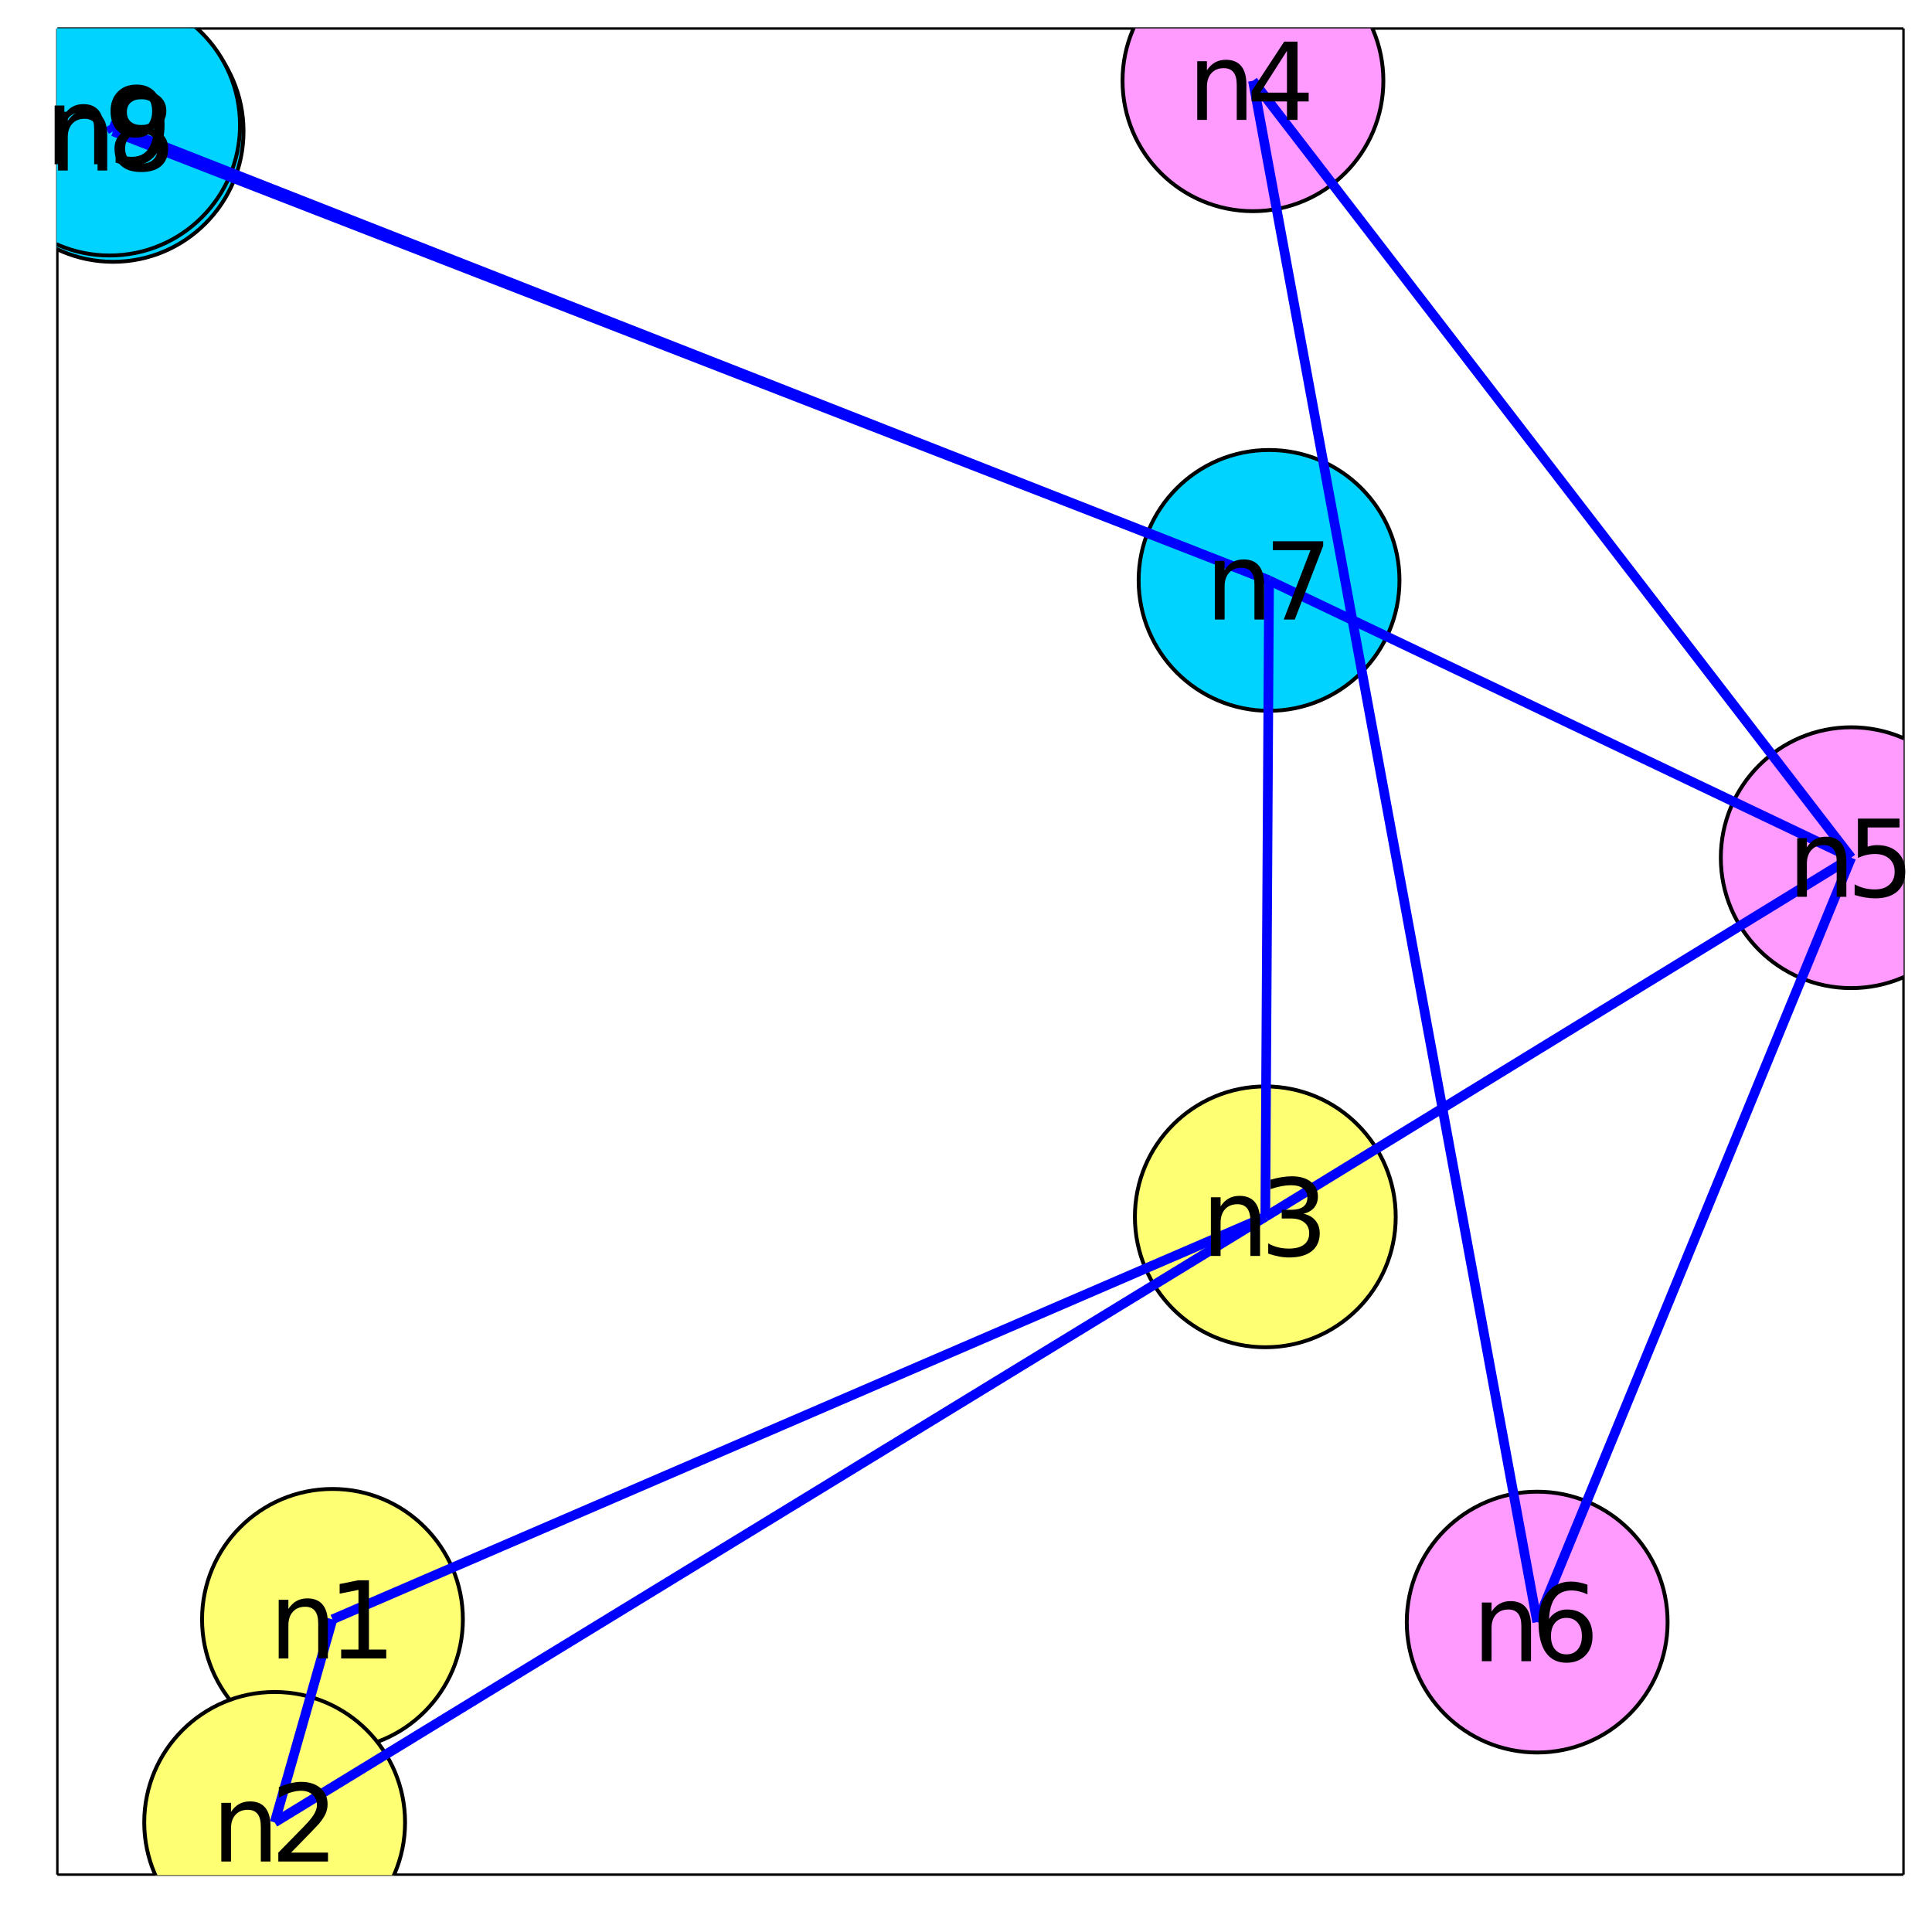
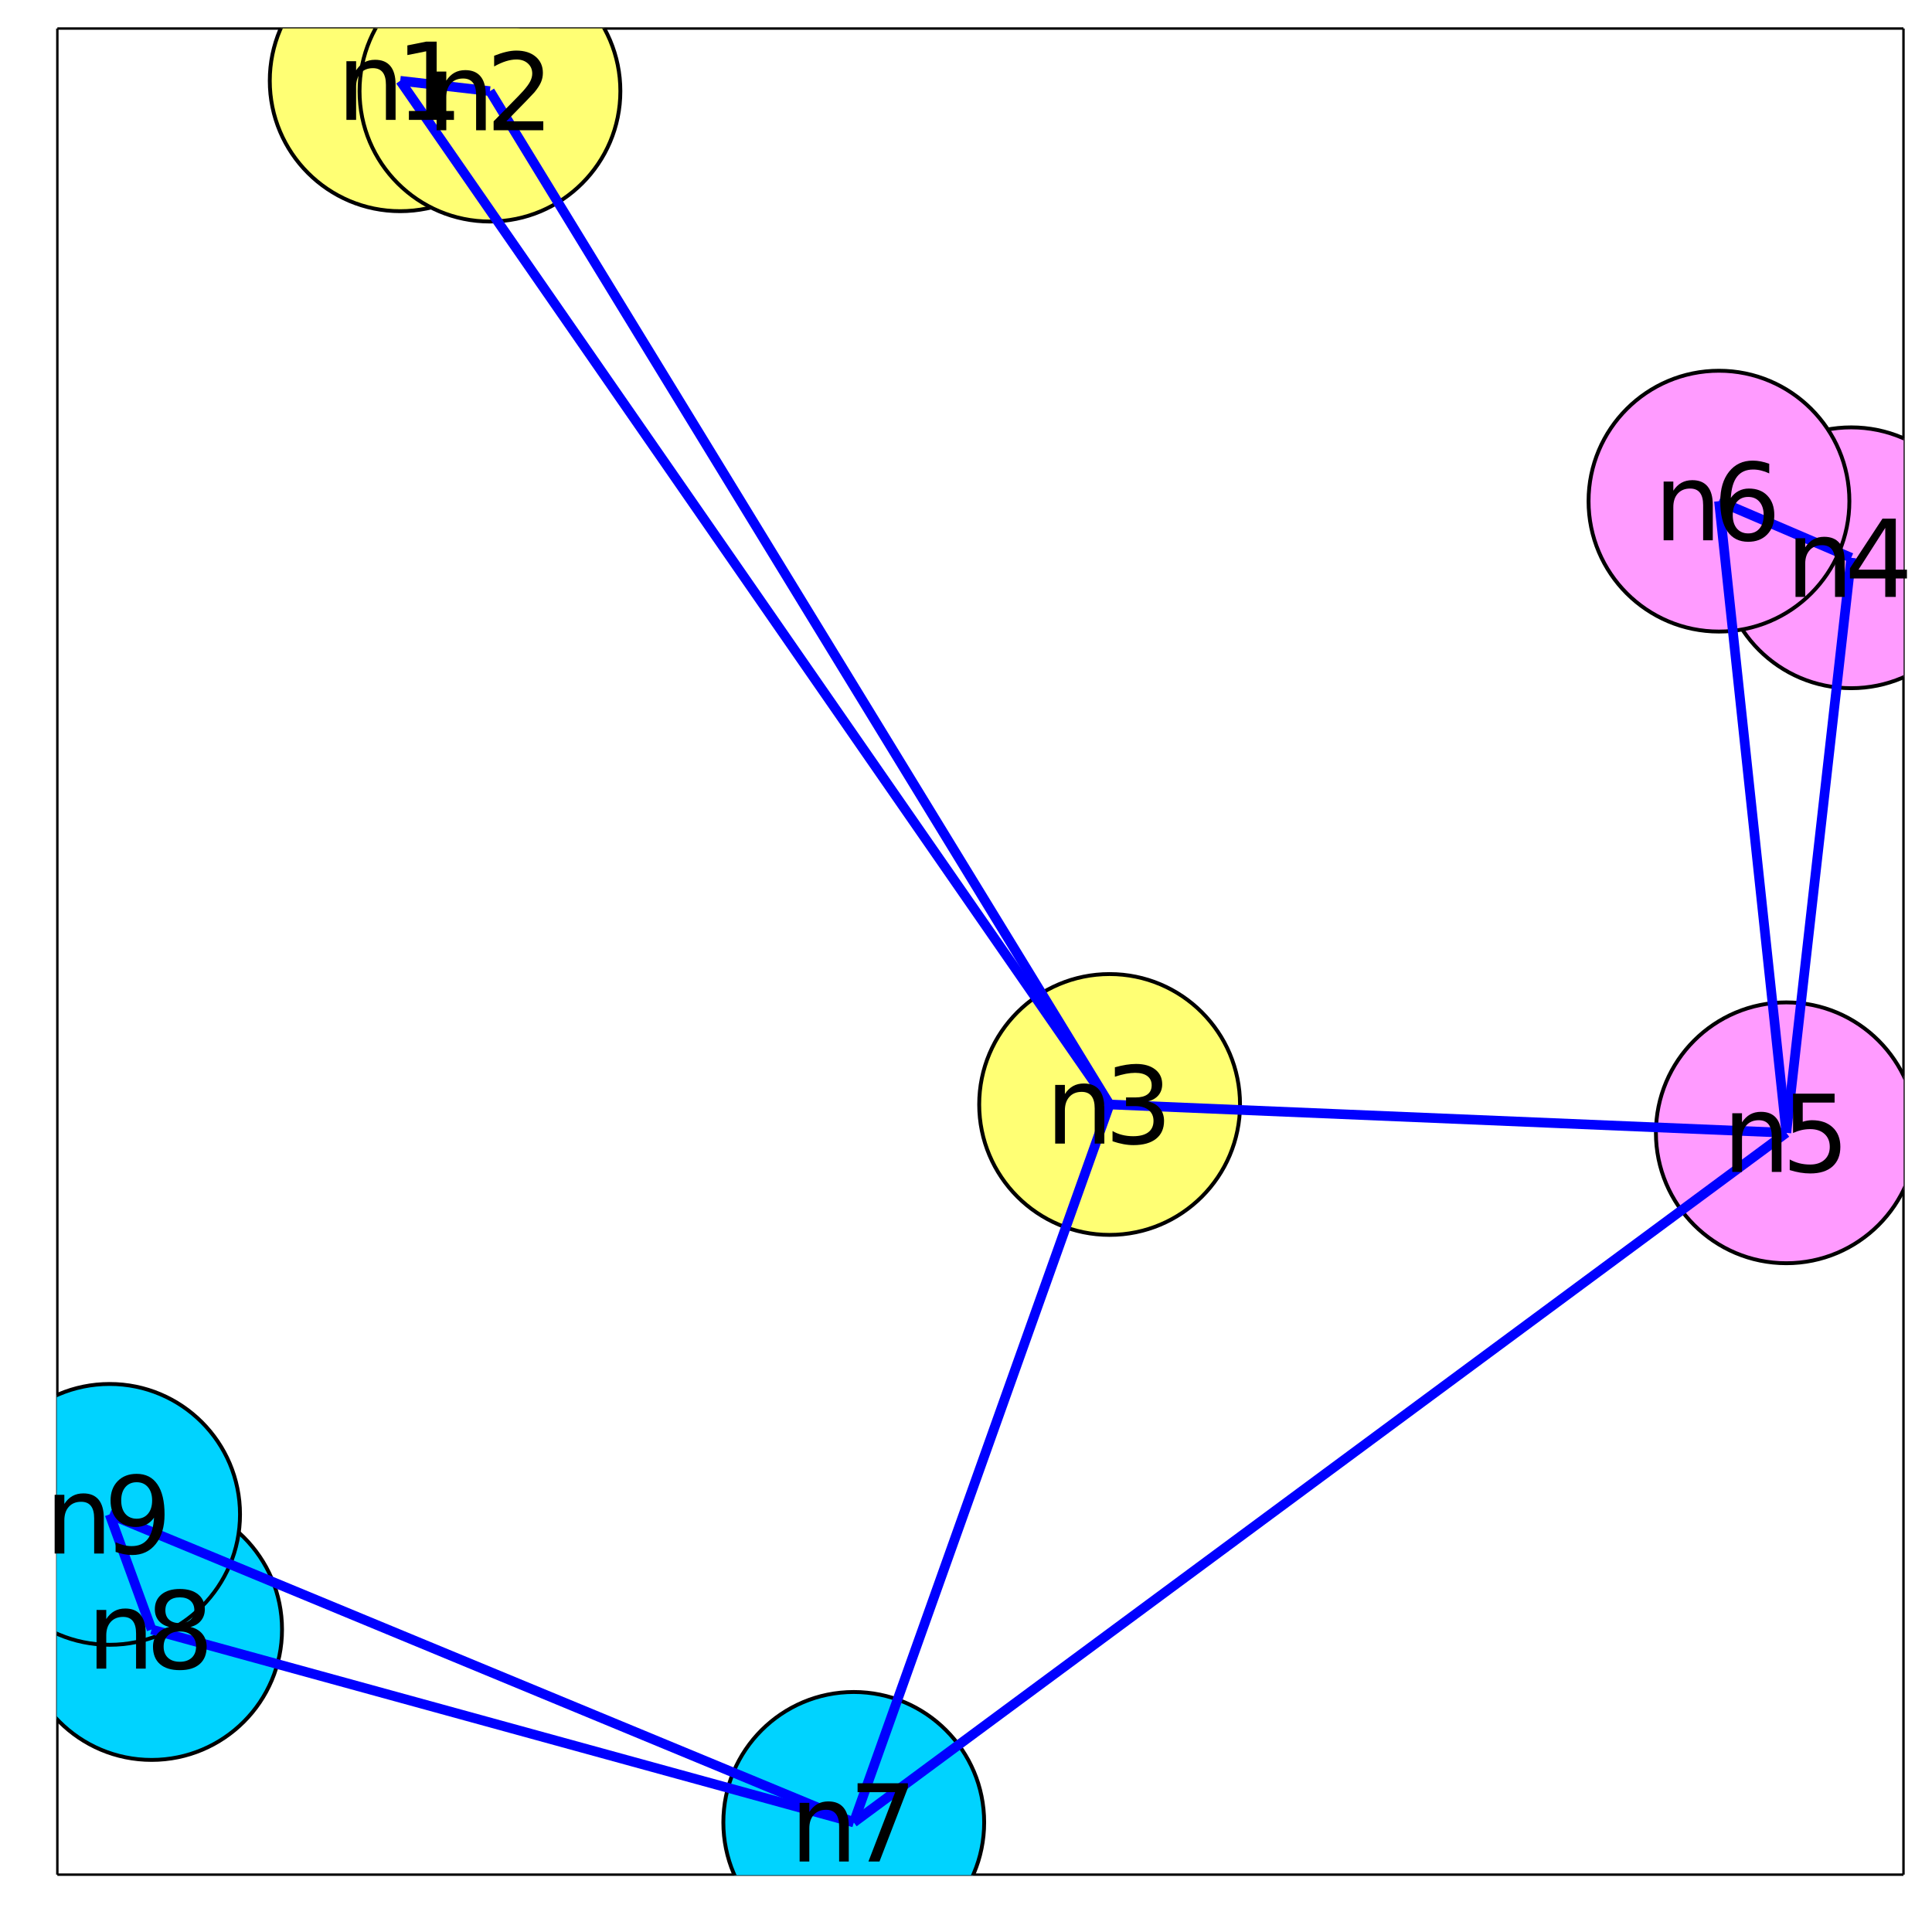
<svg xmlns="http://www.w3.org/2000/svg" width="800" height="800" viewBox="0 0 3200 3200">
  <defs>
-     <clipPath id="clip520">
+     <clipPath id="clip850">
      <rect x="0" y="0" width="3200" height="3200" />
    </clipPath>
  </defs>
-   <path clip-path="url(#clip520)" d=" M0 3200 L3200 3200 L3200 0 L0 0  Z   " fill="#ffffff" fill-rule="evenodd" fill-opacity="1" />
+   <path clip-path="url(#clip850)" d=" M0 3200 L3200 3200 L3200 0 L0 0  Z   " fill="#ffffff" fill-rule="evenodd" fill-opacity="1" />
  <defs>
-     <clipPath id="clip521">
+     <clipPath id="clip851">
      <rect x="640" y="320" width="2241" height="2241" />
    </clipPath>
  </defs>
-   <path clip-path="url(#clip520)" d=" M94.992 3105.01 L3152.76 3105.01 L3152.76 47.244 L94.992 47.244  Z   " fill="#ffffff" fill-rule="evenodd" fill-opacity="1" />
+   <path clip-path="url(#clip850)" d=" M94.992 3105.01 L3152.76 3105.01 L3152.76 47.244 L94.992 47.244  Z   " fill="#ffffff" fill-rule="evenodd" fill-opacity="1" />
  <defs>
-     <clipPath id="clip522">
+     <clipPath id="clip852">
      <rect x="94" y="47" width="3059" height="3059" />
    </clipPath>
  </defs>
-   <polyline clip-path="url(#clip520)" style="stroke:#000000; stroke-width:4; stroke-opacity:1; fill:none" points="   94.992,3105.01 3152.76,3105.01    " />
-   <polyline clip-path="url(#clip520)" style="stroke:#000000; stroke-width:4; stroke-opacity:1; fill:none" points="   94.992,3105.01 94.992,47.244    " />
-   <polyline clip-path="url(#clip520)" style="stroke:#000000; stroke-width:4; stroke-opacity:1; fill:none" points="   94.992,47.244 3152.76,47.244    " />
-   <polyline clip-path="url(#clip520)" style="stroke:#000000; stroke-width:4; stroke-opacity:1; fill:none" points="   3152.76,3105.01 3152.76,47.244    " />
-   <circle clip-path="url(#clip522)" cx="550.673" cy="2682.19" r="216" fill="#ffff74" fill-rule="evenodd" fill-opacity="1" stroke="#000000" stroke-opacity="1" stroke-width="6.4" />
-   <circle clip-path="url(#clip522)" cx="454.905" cy="3018.47" r="216" fill="#ffff74" fill-rule="evenodd" fill-opacity="1" stroke="#000000" stroke-opacity="1" stroke-width="6.4" />
-   <circle clip-path="url(#clip522)" cx="2095.75" cy="2015.47" r="216" fill="#ffff74" fill-rule="evenodd" fill-opacity="1" stroke="#000000" stroke-opacity="1" stroke-width="6.4" />
-   <circle clip-path="url(#clip522)" cx="2075.27" cy="133.785" r="216" fill="#ff9bff" fill-rule="evenodd" fill-opacity="1" stroke="#000000" stroke-opacity="1" stroke-width="6.4" />
-   <circle clip-path="url(#clip522)" cx="3066.22" cy="1420.62" r="216" fill="#ff9bff" fill-rule="evenodd" fill-opacity="1" stroke="#000000" stroke-opacity="1" stroke-width="6.4" />
-   <circle clip-path="url(#clip522)" cx="2546.07" cy="2686.71" r="216" fill="#ff9bff" fill-rule="evenodd" fill-opacity="1" stroke="#000000" stroke-opacity="1" stroke-width="6.4" />
-   <circle clip-path="url(#clip522)" cx="2101.96" cy="961.335" r="216" fill="#00d3ff" fill-rule="evenodd" fill-opacity="1" stroke="#000000" stroke-opacity="1" stroke-width="6.4" />
-   <circle clip-path="url(#clip522)" cx="187.34" cy="217.623" r="216" fill="#00d3ff" fill-rule="evenodd" fill-opacity="1" stroke="#000000" stroke-opacity="1" stroke-width="6.4" />
-   <circle clip-path="url(#clip522)" cx="181.533" cy="207.204" r="216" fill="#00d3ff" fill-rule="evenodd" fill-opacity="1" stroke="#000000" stroke-opacity="1" stroke-width="6.4" />
-   <polyline clip-path="url(#clip522)" style="stroke:#0000ff; stroke-width:16; stroke-opacity:1; fill:none" points="   550.673,2682.19 454.905,3018.47    " />
-   <polyline clip-path="url(#clip522)" style="stroke:#0000ff; stroke-width:16; stroke-opacity:1; fill:none" points="   550.673,2682.19 2095.75,2015.47    " />
-   <polyline clip-path="url(#clip522)" style="stroke:#0000ff; stroke-width:16; stroke-opacity:1; fill:none" points="   454.905,3018.47 2095.75,2015.47    " />
-   <polyline clip-path="url(#clip522)" style="stroke:#0000ff; stroke-width:16; stroke-opacity:1; fill:none" points="   2095.75,2015.47 3066.22,1420.62    " />
-   <polyline clip-path="url(#clip522)" style="stroke:#0000ff; stroke-width:16; stroke-opacity:1; fill:none" points="   2095.75,2015.47 2101.96,961.335    " />
-   <polyline clip-path="url(#clip522)" style="stroke:#0000ff; stroke-width:16; stroke-opacity:1; fill:none" points="   2075.27,133.785 3066.22,1420.62    " />
-   <polyline clip-path="url(#clip522)" style="stroke:#0000ff; stroke-width:16; stroke-opacity:1; fill:none" points="   2075.27,133.785 2546.07,2686.71    " />
-   <polyline clip-path="url(#clip522)" style="stroke:#0000ff; stroke-width:16; stroke-opacity:1; fill:none" points="   3066.22,1420.62 2546.07,2686.71    " />
-   <polyline clip-path="url(#clip522)" style="stroke:#0000ff; stroke-width:16; stroke-opacity:1; fill:none" points="   3066.22,1420.62 2101.96,961.335    " />
-   <polyline clip-path="url(#clip522)" style="stroke:#0000ff; stroke-width:16; stroke-opacity:1; fill:none" points="   2101.96,961.335 187.34,217.623    " />
-   <polyline clip-path="url(#clip522)" style="stroke:#0000ff; stroke-width:16; stroke-opacity:1; fill:none" points="   2101.96,961.335 181.533,207.204    " />
-   <polyline clip-path="url(#clip522)" style="stroke:#0000ff; stroke-width:16; stroke-opacity:1; fill:none" points="   187.34,217.623 181.533,207.204    " />
-   <path clip-path="url(#clip520)" d="M 0 0 M543.035 2688.31 L543.035 2746.99 L527.062 2746.99 L527.062 2688.83 Q527.062 2675.02 521.68 2668.17 Q516.299 2661.31 505.535 2661.31 Q492.601 2661.31 485.136 2669.56 Q477.67 2677.8 477.67 2692.04 L477.67 2746.99 L461.611 2746.99 L461.611 2649.76 L477.67 2649.76 L477.67 2664.87 Q483.399 2656.1 491.125 2651.76 Q498.938 2647.42 509.094 2647.42 Q525.847 2647.42 534.441 2657.84 Q543.035 2668.17 543.035 2688.31 Z" fill="#000000" fill-rule="evenodd" fill-opacity="1" />
-   <path clip-path="url(#clip520)" d="M 0 0 M565.083 2732.23 L593.729 2732.23 L593.729 2633.36 L562.566 2639.61 L562.566 2623.64 L593.555 2617.39 L611.09 2617.39 L611.09 2732.23 L639.735 2732.23 L639.735 2746.99 L565.083 2746.99 L565.083 2732.23 Z" fill="#000000" fill-rule="evenodd" fill-opacity="1" />
-   <path clip-path="url(#clip520)" d="M 0 0 M447.961 3024.59 L447.961 3083.27 L431.989 3083.27 L431.989 3025.11 Q431.989 3011.31 426.607 3004.45 Q421.225 2997.59 410.461 2997.59 Q397.527 2997.59 390.062 3005.84 Q382.597 3014.08 382.597 3028.32 L382.597 3083.27 L366.538 3083.27 L366.538 2986.05 L382.597 2986.05 L382.597 3001.15 Q388.326 2992.38 396.051 2988.04 Q403.864 2983.7 414.02 2983.7 Q430.773 2983.7 439.367 2994.12 Q447.961 3004.45 447.961 3024.59 Z" fill="#000000" fill-rule="evenodd" fill-opacity="1" />
-   <path clip-path="url(#clip520)" d="M 0 0 M482.075 3068.51 L543.273 3068.51 L543.273 3083.27 L460.982 3083.27 L460.982 3068.51 Q470.964 3058.18 488.152 3040.82 Q505.426 3023.37 509.853 3018.34 Q518.273 3008.88 521.572 3002.37 Q524.957 2995.77 524.957 2989.43 Q524.957 2979.1 517.665 2972.59 Q510.461 2966.08 498.829 2966.08 Q490.582 2966.08 481.381 2968.95 Q472.266 2971.81 461.85 2977.63 L461.85 2959.92 Q472.44 2955.66 481.641 2953.49 Q490.843 2951.32 498.481 2951.32 Q518.62 2951.32 530.599 2961.39 Q542.578 2971.46 542.578 2988.3 Q542.578 2996.29 539.54 3003.49 Q536.589 3010.61 528.69 3020.33 Q526.519 3022.85 514.888 3034.92 Q503.256 3046.9 482.075 3068.51 Z" fill="#000000" fill-rule="evenodd" fill-opacity="1" />
-   <path clip-path="url(#clip520)" d="M 0 0 M2087.02 2021.59 L2087.02 2080.27 L2071.05 2080.27 L2071.05 2022.11 Q2071.05 2008.31 2065.67 2001.45 Q2060.29 1994.59 2049.52 1994.59 Q2036.59 1994.59 2029.12 2002.84 Q2021.66 2011.09 2021.66 2025.32 L2021.66 2080.27 L2005.6 2080.27 L2005.6 1983.05 L2021.66 1983.05 L2021.66 1998.15 Q2027.39 1989.39 2035.11 1985.05 Q2042.92 1980.71 2053.08 1980.71 Q2069.83 1980.71 2078.43 1991.12 Q2087.02 2001.45 2087.02 2021.59 Z" fill="#000000" fill-rule="evenodd" fill-opacity="1" />
-   <path clip-path="url(#clip520)" d="M 0 0 M2159.16 2010.39 Q2171.74 2013.08 2178.77 2021.59 Q2185.89 2030.1 2185.89 2042.6 Q2185.89 2061.78 2172.7 2072.29 Q2159.5 2082.79 2135.2 2082.79 Q2127.04 2082.79 2118.36 2081.14 Q2109.76 2079.58 2100.56 2076.37 L2100.56 2059.44 Q2107.85 2063.69 2116.53 2065.86 Q2125.22 2068.03 2134.68 2068.03 Q2151.17 2068.03 2159.76 2061.52 Q2168.44 2055.01 2168.44 2042.6 Q2168.44 2031.14 2160.37 2024.72 Q2152.39 2018.21 2138.06 2018.21 L2122.96 2018.21 L2122.96 2003.8 L2138.76 2003.8 Q2151.69 2003.8 2158.55 1998.67 Q2165.41 1993.47 2165.41 1983.74 Q2165.41 1973.76 2158.29 1968.47 Q2151.26 1963.08 2138.06 1963.08 Q2130.86 1963.08 2122.61 1964.65 Q2114.36 1966.21 2104.47 1969.51 L2104.47 1953.88 Q2114.45 1951.11 2123.13 1949.72 Q2131.9 1948.33 2139.63 1948.33 Q2159.59 1948.33 2171.22 1957.44 Q2182.85 1966.47 2182.85 1981.92 Q2182.85 1992.69 2176.69 2000.15 Q2170.53 2007.53 2159.16 2010.39 Z" fill="#000000" fill-rule="evenodd" fill-opacity="1" />
-   <path clip-path="url(#clip520)" d="M 0 0 M2064.42 139.904 L2064.42 198.585 L2048.45 198.585 L2048.45 140.425 Q2048.45 126.623 2043.07 119.766 Q2037.69 112.908 2026.92 112.908 Q2013.99 112.908 2006.52 121.154 Q1999.06 129.401 1999.06 143.637 L1999.06 198.585 L1983 198.585 L1983 101.363 L1999.06 101.363 L1999.06 116.467 Q2004.79 107.7 2012.51 103.359 Q2020.32 99.019 2030.48 99.019 Q2047.23 99.019 2055.83 109.436 Q2064.42 119.766 2064.42 139.904 Z" fill="#000000" fill-rule="evenodd" fill-opacity="1" />
-   <path clip-path="url(#clip520)" d="M 0 0 M2131.61 84.262 L2087.34 153.446 L2131.61 153.446 L2131.61 84.262 M2127.01 68.985 L2149.06 68.985 L2149.06 153.446 L2167.55 153.446 L2167.55 168.029 L2149.06 168.029 L2149.06 198.585 L2131.61 198.585 L2131.61 168.029 L2073.1 168.029 L2073.1 151.102 L2127.01 68.985 Z" fill="#000000" fill-rule="evenodd" fill-opacity="1" />
-   <path clip-path="url(#clip520)" d="M 0 0 M3058.14 1426.74 L3058.14 1485.42 L3042.17 1485.42 L3042.17 1427.26 Q3042.17 1413.46 3036.79 1406.6 Q3031.41 1399.75 3020.64 1399.75 Q3007.71 1399.75 3000.24 1407.99 Q2992.78 1416.24 2992.78 1430.48 L2992.78 1485.42 L2976.72 1485.42 L2976.72 1388.2 L2992.78 1388.2 L2992.78 1403.31 Q2998.51 1394.54 3006.23 1390.2 Q3014.05 1385.86 3024.2 1385.86 Q3040.96 1385.86 3049.55 1396.27 Q3058.14 1406.6 3058.14 1426.74 Z" fill="#000000" fill-rule="evenodd" fill-opacity="1" />
-   <path clip-path="url(#clip520)" d="M 0 0 M3077.33 1355.82 L3146.16 1355.82 L3146.16 1370.58 L3093.39 1370.58 L3093.39 1402.35 Q3097.2 1401.05 3101.02 1400.44 Q3104.84 1399.75 3108.66 1399.75 Q3130.36 1399.75 3143.04 1411.64 Q3155.71 1423.53 3155.71 1443.84 Q3155.71 1464.76 3142.69 1476.4 Q3129.67 1487.94 3105.97 1487.94 Q3097.81 1487.94 3089.31 1486.55 Q3080.89 1485.16 3071.86 1482.38 L3071.86 1464.76 Q3079.67 1469.02 3088 1471.1 Q3096.34 1473.18 3105.62 1473.18 Q3120.64 1473.18 3129.41 1465.28 Q3138.18 1457.38 3138.18 1443.84 Q3138.18 1430.3 3129.41 1422.4 Q3120.64 1414.5 3105.62 1414.5 Q3098.59 1414.5 3091.56 1416.07 Q3084.62 1417.63 3077.33 1420.93 L3077.33 1355.82 Z" fill="#000000" fill-rule="evenodd" fill-opacity="1" />
-   <path clip-path="url(#clip520)" d="M 0 0 M2535.82 2692.83 L2535.82 2751.51 L2519.85 2751.51 L2519.85 2693.35 Q2519.85 2679.55 2514.47 2672.69 Q2509.09 2665.84 2498.32 2665.84 Q2485.39 2665.84 2477.93 2674.08 Q2470.46 2682.33 2470.46 2696.56 L2470.46 2751.51 L2454.4 2751.51 L2454.4 2654.29 L2470.46 2654.29 L2470.46 2669.39 Q2476.19 2660.63 2483.91 2656.29 Q2491.73 2651.95 2501.88 2651.95 Q2518.64 2651.95 2527.23 2662.36 Q2535.82 2672.69 2535.82 2692.83 Z" fill="#000000" fill-rule="evenodd" fill-opacity="1" />
-   <path clip-path="url(#clip520)" d="M 0 0 M2594.5 2679.72 Q2582.7 2679.72 2575.75 2687.8 Q2568.9 2695.87 2568.9 2709.93 Q2568.9 2723.91 2575.75 2732.07 Q2582.7 2740.14 2594.5 2740.14 Q2606.31 2740.14 2613.17 2732.07 Q2620.11 2723.91 2620.11 2709.93 Q2620.11 2695.87 2613.17 2687.8 Q2606.31 2679.72 2594.5 2679.72 M2629.31 2624.78 L2629.31 2640.75 Q2622.72 2637.62 2615.95 2635.97 Q2609.26 2634.32 2602.66 2634.32 Q2585.3 2634.32 2576.1 2646.04 Q2566.99 2657.76 2565.69 2681.46 Q2570.81 2673.91 2578.53 2669.91 Q2586.26 2665.84 2595.55 2665.84 Q2615.08 2665.84 2626.36 2677.73 Q2637.73 2689.53 2637.73 2709.93 Q2637.73 2729.9 2625.93 2741.96 Q2614.12 2754.03 2594.5 2754.03 Q2572.02 2754.03 2560.13 2736.84 Q2548.24 2719.57 2548.24 2686.84 Q2548.24 2656.11 2562.82 2637.88 Q2577.4 2619.57 2601.97 2619.57 Q2608.57 2619.57 2615.25 2620.87 Q2622.02 2622.17 2629.31 2624.78 Z" fill="#000000" fill-rule="evenodd" fill-opacity="1" />
-   <path clip-path="url(#clip520)" d="M 0 0 M2093.72 967.455 L2093.72 1026.14 L2077.74 1026.14 L2077.74 967.976 Q2077.74 954.174 2072.36 947.316 Q2066.98 940.459 2056.22 940.459 Q2043.28 940.459 2035.82 948.705 Q2028.35 956.952 2028.35 971.188 L2028.35 1026.14 L2012.29 1026.14 L2012.29 928.914 L2028.35 928.914 L2028.35 944.018 Q2034.08 935.251 2041.81 930.91 Q2049.62 926.57 2059.78 926.57 Q2076.53 926.57 2085.12 936.987 Q2093.72 947.316 2093.72 967.455 Z" fill="#000000" fill-rule="evenodd" fill-opacity="1" />
-   <path clip-path="url(#clip520)" d="M 0 0 M2108.3 896.535 L2191.63 896.535 L2191.63 904.001 L2144.58 1026.14 L2126.27 1026.14 L2170.54 911.292 L2108.3 911.292 L2108.3 896.535 Z" fill="#000000" fill-rule="evenodd" fill-opacity="1" />
-   <path clip-path="url(#clip520)" d="M 0 0 M177.574 223.743 L177.574 282.423 L161.602 282.423 L161.602 224.264 Q161.602 210.462 156.22 203.604 Q150.838 196.747 140.074 196.747 Q127.14 196.747 119.675 204.993 Q112.21 213.24 112.21 227.476 L112.21 282.423 L96.151 282.423 L96.151 185.202 L112.21 185.202 L112.21 200.306 Q117.939 191.538 125.665 187.198 Q133.477 182.858 143.633 182.858 Q160.387 182.858 168.98 193.274 Q177.574 203.604 177.574 223.743 Z" fill="#000000" fill-rule="evenodd" fill-opacity="1" />
-   <path clip-path="url(#clip520)" d="M 0 0 M234.084 220.878 Q221.584 220.878 214.38 227.562 Q207.262 234.246 207.262 245.965 Q207.262 257.684 214.38 264.368 Q221.584 271.052 234.084 271.052 Q246.584 271.052 253.789 264.368 Q260.994 257.597 260.994 245.965 Q260.994 234.246 253.789 227.562 Q246.671 220.878 234.084 220.878 M216.55 213.413 Q205.265 210.635 198.928 202.91 Q192.678 195.184 192.678 184.073 Q192.678 168.535 203.703 159.507 Q214.814 150.48 234.084 150.48 Q253.442 150.48 264.466 159.507 Q275.49 168.535 275.49 184.073 Q275.49 195.184 269.154 202.91 Q262.904 210.635 251.706 213.413 Q264.379 216.365 271.41 224.958 Q278.529 233.552 278.529 245.965 Q278.529 264.802 266.983 274.871 Q255.525 284.941 234.084 284.941 Q212.643 284.941 201.098 274.871 Q189.64 264.802 189.64 245.965 Q189.64 233.552 196.758 224.958 Q203.876 216.365 216.55 213.413 M210.126 185.722 Q210.126 195.792 216.376 201.434 Q222.713 207.076 234.084 207.076 Q245.369 207.076 251.706 201.434 Q258.129 195.792 258.129 185.722 Q258.129 175.653 251.706 170.011 Q245.369 164.368 234.084 164.368 Q222.713 164.368 216.376 170.011 Q210.126 175.653 210.126 185.722 Z" fill="#000000" fill-rule="evenodd" fill-opacity="1" />
-   <path clip-path="url(#clip520)" d="M 0 0 M171.941 213.324 L171.941 272.004 L155.969 272.004 L155.969 213.845 Q155.969 200.043 150.587 193.185 Q145.205 186.327 134.441 186.327 Q121.507 186.327 114.042 194.574 Q106.576 202.82 106.576 217.056 L106.576 272.004 L90.517 272.004 L90.517 174.782 L106.576 174.782 L106.576 189.886 Q112.306 181.119 120.031 176.779 Q127.844 172.439 138 172.439 Q154.753 172.439 163.347 182.855 Q171.941 193.185 171.941 213.324 Z" fill="#000000" fill-rule="evenodd" fill-opacity="1" />
-   <path clip-path="url(#clip520)" d="M 0 0 M191.472 269.313 L191.472 253.341 Q198.069 256.466 204.84 258.115 Q211.611 259.765 218.121 259.765 Q235.482 259.765 244.597 248.133 Q253.798 236.414 255.1 212.629 Q250.065 220.095 242.34 224.088 Q234.614 228.081 225.239 228.081 Q205.795 228.081 194.423 216.362 Q183.139 204.556 183.139 184.157 Q183.139 164.192 194.944 152.126 Q206.749 140.06 226.367 140.06 Q248.85 140.06 260.655 157.335 Q272.548 174.522 272.548 207.334 Q272.548 237.976 257.964 256.292 Q243.468 274.521 218.902 274.521 Q212.305 274.521 205.534 273.219 Q198.763 271.917 191.472 269.313 M226.367 214.365 Q238.173 214.365 245.031 206.293 Q251.975 198.22 251.975 184.157 Q251.975 170.182 245.031 162.109 Q238.173 153.949 226.367 153.949 Q214.562 153.949 207.618 162.109 Q200.76 170.182 200.76 184.157 Q200.76 198.22 207.618 206.293 Q214.562 214.365 226.367 214.365 Z" fill="#000000" fill-rule="evenodd" fill-opacity="1" />
+   <polyline clip-path="url(#clip850)" style="stroke:#000000; stroke-width:4; stroke-opacity:1; fill:none" points="   94.992,3105.01 3152.76,3105.01    " />
+   <polyline clip-path="url(#clip850)" style="stroke:#000000; stroke-width:4; stroke-opacity:1; fill:none" points="   94.992,3105.01 94.992,47.244    " />
+   <polyline clip-path="url(#clip850)" style="stroke:#000000; stroke-width:4; stroke-opacity:1; fill:none" points="   94.992,47.244 3152.76,47.244    " />
+   <polyline clip-path="url(#clip850)" style="stroke:#000000; stroke-width:4; stroke-opacity:1; fill:none" points="   3152.76,3105.01 3152.76,47.244    " />
+   <circle clip-path="url(#clip852)" cx="662.838" cy="133.785" r="216" fill="#ffff74" fill-rule="evenodd" fill-opacity="1" stroke="#000000" stroke-opacity="1" stroke-width="6.4" />
+   <circle clip-path="url(#clip852)" cx="811.51" cy="150.915" r="216" fill="#ffff74" fill-rule="evenodd" fill-opacity="1" stroke="#000000" stroke-opacity="1" stroke-width="6.4" />
+   <circle clip-path="url(#clip852)" cx="1837.87" cy="1829.37" r="216" fill="#ffff74" fill-rule="evenodd" fill-opacity="1" stroke="#000000" stroke-opacity="1" stroke-width="6.4" />
+   <circle clip-path="url(#clip852)" cx="3066.22" cy="923.868" r="216" fill="#ff9bff" fill-rule="evenodd" fill-opacity="1" stroke="#000000" stroke-opacity="1" stroke-width="6.4" />
+   <circle clip-path="url(#clip852)" cx="2958.72" cy="1876.29" r="216" fill="#ff9bff" fill-rule="evenodd" fill-opacity="1" stroke="#000000" stroke-opacity="1" stroke-width="6.4" />
+   <circle clip-path="url(#clip852)" cx="2847.15" cy="830.063" r="216" fill="#ff9bff" fill-rule="evenodd" fill-opacity="1" stroke="#000000" stroke-opacity="1" stroke-width="6.4" />
+   <circle clip-path="url(#clip852)" cx="1414.1" cy="3018.47" r="216" fill="#00d3ff" fill-rule="evenodd" fill-opacity="1" stroke="#000000" stroke-opacity="1" stroke-width="6.4" />
+   <circle clip-path="url(#clip852)" cx="251.114" cy="2698.98" r="216" fill="#00d3ff" fill-rule="evenodd" fill-opacity="1" stroke="#000000" stroke-opacity="1" stroke-width="6.4" />
+   <circle clip-path="url(#clip852)" cx="181.533" cy="2508.3" r="216" fill="#00d3ff" fill-rule="evenodd" fill-opacity="1" stroke="#000000" stroke-opacity="1" stroke-width="6.4" />
+   <polyline clip-path="url(#clip852)" style="stroke:#0000ff; stroke-width:16; stroke-opacity:1; fill:none" points="   662.838,133.785 811.51,150.915    " />
+   <polyline clip-path="url(#clip852)" style="stroke:#0000ff; stroke-width:16; stroke-opacity:1; fill:none" points="   662.838,133.785 1837.87,1829.37    " />
+   <polyline clip-path="url(#clip852)" style="stroke:#0000ff; stroke-width:16; stroke-opacity:1; fill:none" points="   811.51,150.915 1837.87,1829.37    " />
+   <polyline clip-path="url(#clip852)" style="stroke:#0000ff; stroke-width:16; stroke-opacity:1; fill:none" points="   1837.87,1829.37 2958.72,1876.29    " />
+   <polyline clip-path="url(#clip852)" style="stroke:#0000ff; stroke-width:16; stroke-opacity:1; fill:none" points="   1837.87,1829.37 1414.1,3018.47    " />
+   <polyline clip-path="url(#clip852)" style="stroke:#0000ff; stroke-width:16; stroke-opacity:1; fill:none" points="   3066.22,923.868 2958.72,1876.29    " />
+   <polyline clip-path="url(#clip852)" style="stroke:#0000ff; stroke-width:16; stroke-opacity:1; fill:none" points="   3066.22,923.868 2847.15,830.063    " />
+   <polyline clip-path="url(#clip852)" style="stroke:#0000ff; stroke-width:16; stroke-opacity:1; fill:none" points="   2958.72,1876.29 2847.15,830.063    " />
+   <polyline clip-path="url(#clip852)" style="stroke:#0000ff; stroke-width:16; stroke-opacity:1; fill:none" points="   2958.72,1876.29 1414.1,3018.47    " />
+   <polyline clip-path="url(#clip852)" style="stroke:#0000ff; stroke-width:16; stroke-opacity:1; fill:none" points="   1414.1,3018.47 251.114,2698.98    " />
+   <polyline clip-path="url(#clip852)" style="stroke:#0000ff; stroke-width:16; stroke-opacity:1; fill:none" points="   1414.1,3018.47 181.533,2508.3    " />
+   <polyline clip-path="url(#clip852)" style="stroke:#0000ff; stroke-width:16; stroke-opacity:1; fill:none" points="   251.114,2698.98 181.533,2508.3    " />
+   <path clip-path="url(#clip850)" d="M 0 0 M655.199 139.904 L655.199 198.585 L639.227 198.585 L639.227 140.425 Q639.227 126.623 633.845 119.766 Q628.463 112.908 617.699 112.908 Q604.765 112.908 597.3 121.154 Q589.835 129.401 589.835 143.637 L589.835 198.585 L573.776 198.585 L573.776 101.363 L589.835 101.363 L589.835 116.467 Q595.564 107.7 603.29 103.359 Q611.102 99.019 621.258 99.019 Q638.012 99.019 646.605 109.436 Q655.199 119.766 655.199 139.904 Z" fill="#000000" fill-rule="evenodd" fill-opacity="1" />
+   <path clip-path="url(#clip850)" d="M 0 0 M677.248 183.828 L705.893 183.828 L705.893 84.957 L674.73 91.207 L674.73 75.234 L705.72 68.985 L723.254 68.985 L723.254 183.828 L751.9 183.828 L751.9 198.585 L677.248 198.585 L677.248 183.828 Z" fill="#000000" fill-rule="evenodd" fill-opacity="1" />
+   <path clip-path="url(#clip850)" d="M 0 0 M804.565 157.035 L804.565 215.715 L788.593 215.715 L788.593 157.555 Q788.593 143.753 783.211 136.896 Q777.829 130.038 767.065 130.038 Q754.131 130.038 746.666 138.285 Q739.201 146.531 739.201 160.767 L739.201 215.715 L723.142 215.715 L723.142 118.493 L739.201 118.493 L739.201 133.597 Q744.93 124.83 752.656 120.49 Q760.468 116.149 770.624 116.149 Q787.378 116.149 795.971 126.566 Q804.565 136.896 804.565 157.035 Z" fill="#000000" fill-rule="evenodd" fill-opacity="1" />
+   <path clip-path="url(#clip850)" d="M 0 0 M838.68 200.958 L899.877 200.958 L899.877 215.715 L817.586 215.715 L817.586 200.958 Q827.569 190.628 844.756 173.267 Q862.03 155.819 866.457 150.785 Q874.877 141.323 878.176 134.813 Q881.561 128.215 881.561 121.879 Q881.561 111.549 874.27 105.038 Q867.065 98.528 855.433 98.528 Q847.186 98.528 837.985 101.393 Q828.871 104.257 818.454 110.073 L818.454 92.365 Q829.044 88.111 838.246 85.941 Q847.447 83.771 855.086 83.771 Q875.224 83.771 887.204 93.841 Q899.183 103.91 899.183 120.75 Q899.183 128.736 896.145 135.941 Q893.193 143.059 885.294 152.781 Q883.124 155.299 871.492 167.364 Q859.86 179.344 838.68 200.958 Z" fill="#000000" fill-rule="evenodd" fill-opacity="1" />
+   <path clip-path="url(#clip850)" d="M 0 0 M1829.14 1835.49 L1829.14 1894.17 L1813.17 1894.17 L1813.17 1836.01 Q1813.17 1822.21 1807.79 1815.35 Q1802.41 1808.49 1791.64 1808.49 Q1778.71 1808.49 1771.25 1816.74 Q1763.78 1824.98 1763.78 1839.22 L1763.78 1894.17 L1747.72 1894.17 L1747.72 1796.94 L1763.78 1796.94 L1763.78 1812.05 Q1769.51 1803.28 1777.23 1798.94 Q1785.05 1794.6 1795.2 1794.6 Q1811.96 1794.6 1820.55 1805.02 Q1829.14 1815.35 1829.14 1835.49 Z" fill="#000000" fill-rule="evenodd" fill-opacity="1" />
+   <path clip-path="url(#clip850)" d="M 0 0 M1901.28 1824.29 Q1913.87 1826.98 1920.9 1835.49 Q1928.02 1843.99 1928.02 1856.49 Q1928.02 1875.68 1914.82 1886.18 Q1901.63 1896.68 1877.32 1896.68 Q1869.16 1896.68 1860.48 1895.03 Q1851.89 1893.47 1842.69 1890.26 L1842.69 1873.33 Q1849.98 1877.59 1858.66 1879.76 Q1867.34 1881.93 1876.8 1881.93 Q1893.29 1881.93 1901.89 1875.42 Q1910.57 1868.91 1910.57 1856.49 Q1910.57 1845.03 1902.49 1838.61 Q1894.51 1832.1 1880.19 1832.1 L1865.08 1832.1 L1865.08 1817.69 L1880.88 1817.69 Q1893.81 1817.69 1900.67 1812.57 Q1907.53 1807.36 1907.53 1797.64 Q1907.53 1787.66 1900.41 1782.36 Q1893.38 1776.98 1880.19 1776.98 Q1872.98 1776.98 1864.73 1778.54 Q1856.49 1780.1 1846.59 1783.4 L1846.59 1767.78 Q1856.57 1765 1865.26 1763.61 Q1874.02 1762.22 1881.75 1762.22 Q1901.71 1762.22 1913.35 1771.34 Q1924.98 1780.37 1924.98 1795.82 Q1924.98 1806.58 1918.81 1814.05 Q1912.65 1821.42 1901.28 1824.29 Z" fill="#000000" fill-rule="evenodd" fill-opacity="1" />
+   <path clip-path="url(#clip850)" d="M 0 0 M3055.36 929.988 L3055.36 988.668 L3039.39 988.668 L3039.39 930.509 Q3039.39 916.707 3034.01 909.849 Q3028.63 902.991 3017.86 902.991 Q3004.93 902.991 2997.47 911.238 Q2990 919.484 2990 933.72 L2990 988.668 L2973.94 988.668 L2973.94 891.446 L2990 891.446 L2990 906.55 Q2995.73 897.783 3003.46 893.443 Q3011.27 889.103 3021.42 889.103 Q3038.18 889.103 3046.77 899.519 Q3055.36 909.849 3055.36 929.988 Z" fill="#000000" fill-rule="evenodd" fill-opacity="1" />
+   <path clip-path="url(#clip850)" d="M 0 0 M3122.55 874.346 L3078.28 943.529 L3122.55 943.529 L3122.55 874.346 M3117.95 859.068 L3140 859.068 L3140 943.529 L3158.49 943.529 L3158.49 958.113 L3140 958.113 L3140 988.668 L3122.55 988.668 L3122.55 958.113 L3064.05 958.113 L3064.05 941.186 L3117.95 859.068 Z" fill="#000000" fill-rule="evenodd" fill-opacity="1" />
+   <path clip-path="url(#clip850)" d="M 0 0 M2950.65 1882.41 L2950.65 1941.09 L2934.67 1941.09 L2934.67 1882.93 Q2934.67 1869.13 2929.29 1862.27 Q2923.91 1855.42 2913.15 1855.42 Q2900.21 1855.42 2892.75 1863.66 Q2885.28 1871.91 2885.28 1886.15 L2885.28 1941.09 L2869.22 1941.09 L2869.22 1843.87 L2885.28 1843.87 L2885.28 1858.98 Q2891.01 1850.21 2898.74 1845.87 Q2906.55 1841.53 2916.7 1841.53 Q2933.46 1841.53 2942.05 1851.94 Q2950.65 1862.27 2950.65 1882.41 Z" fill="#000000" fill-rule="evenodd" fill-opacity="1" />
+   <path clip-path="url(#clip850)" d="M 0 0 M2969.83 1811.49 L3038.67 1811.49 L3038.67 1826.25 L2985.89 1826.25 L2985.89 1858.02 Q2989.71 1856.72 2993.53 1856.11 Q2997.35 1855.42 3001.17 1855.42 Q3022.87 1855.42 3035.54 1867.31 Q3048.21 1879.2 3048.21 1899.51 Q3048.21 1920.43 3035.19 1932.07 Q3022.17 1943.61 2998.48 1943.61 Q2990.32 1943.61 2981.81 1942.22 Q2973.39 1940.83 2964.36 1938.05 L2964.36 1920.43 Q2972.17 1924.69 2980.51 1926.77 Q2988.84 1928.85 2998.13 1928.85 Q3013.15 1928.85 3021.91 1920.95 Q3030.68 1913.05 3030.68 1899.51 Q3030.68 1885.97 3021.91 1878.07 Q3013.15 1870.17 2998.13 1870.17 Q2991.1 1870.17 2984.07 1871.74 Q2977.12 1873.3 2969.83 1876.6 L2969.83 1811.49 Z" fill="#000000" fill-rule="evenodd" fill-opacity="1" />
+   <path clip-path="url(#clip850)" d="M 0 0 M2836.91 836.183 L2836.91 894.863 L2820.94 894.863 L2820.94 836.703 Q2820.94 822.901 2815.56 816.044 Q2810.17 809.186 2799.41 809.186 Q2786.48 809.186 2779.01 817.433 Q2771.55 825.679 2771.55 839.915 L2771.55 894.863 L2755.49 894.863 L2755.49 797.641 L2771.55 797.641 L2771.55 812.745 Q2777.27 803.978 2785 799.638 Q2792.81 795.297 2802.97 795.297 Q2819.72 795.297 2828.32 805.714 Q2836.91 816.044 2836.91 836.183 Z" fill="#000000" fill-rule="evenodd" fill-opacity="1" />
+   <path clip-path="url(#clip850)" d="M 0 0 M2895.59 823.075 Q2883.78 823.075 2876.84 831.148 Q2869.98 839.221 2869.98 853.283 Q2869.98 867.259 2876.84 875.418 Q2883.78 883.491 2895.59 883.491 Q2907.4 883.491 2914.25 875.418 Q2921.2 867.259 2921.2 853.283 Q2921.2 839.221 2914.25 831.148 Q2907.4 823.075 2895.59 823.075 M2930.4 768.127 L2930.4 784.1 Q2923.8 780.975 2917.03 779.325 Q2910.35 777.676 2903.75 777.676 Q2886.39 777.676 2877.19 789.395 Q2868.07 801.113 2866.77 824.811 Q2871.89 817.259 2879.62 813.266 Q2887.34 809.186 2896.63 809.186 Q2916.16 809.186 2927.45 821.078 Q2938.82 832.884 2938.82 853.283 Q2938.82 873.248 2927.01 885.314 Q2915.21 897.38 2895.59 897.38 Q2873.11 897.38 2861.21 880.193 Q2849.32 862.919 2849.32 830.193 Q2849.32 799.464 2863.91 781.235 Q2878.49 762.919 2903.05 762.919 Q2909.65 762.919 2916.34 764.221 Q2923.11 765.523 2930.4 768.127 Z" fill="#000000" fill-rule="evenodd" fill-opacity="1" />
+   <path clip-path="url(#clip850)" d="M 0 0 M1405.85 3024.59 L1405.85 3083.27 L1389.88 3083.27 L1389.88 3025.11 Q1389.88 3011.31 1384.5 3004.45 Q1379.11 2997.59 1368.35 2997.59 Q1355.42 2997.59 1347.95 3005.84 Q1340.49 3014.08 1340.49 3028.32 L1340.49 3083.27 L1324.43 3083.27 L1324.43 2986.05 L1340.49 2986.05 L1340.49 3001.15 Q1346.21 2992.38 1353.94 2988.04 Q1361.75 2983.7 1371.91 2983.7 Q1388.66 2983.7 1397.26 2994.12 Q1405.85 3004.45 1405.85 3024.59 Z" fill="#000000" fill-rule="evenodd" fill-opacity="1" />
+   <path clip-path="url(#clip850)" d="M 0 0 M1420.43 2953.67 L1503.77 2953.67 L1503.77 2961.13 L1456.72 3083.27 L1438.4 3083.27 L1482.67 2968.42 L1420.43 2968.42 L1420.43 2953.67 Z" fill="#000000" fill-rule="evenodd" fill-opacity="1" />
+   <path clip-path="url(#clip850)" d="M 0 0 M241.348 2705.1 L241.348 2763.78 L225.376 2763.78 L225.376 2705.62 Q225.376 2691.82 219.994 2684.96 Q214.612 2678.1 203.849 2678.1 Q190.915 2678.1 183.449 2686.35 Q175.984 2694.6 175.984 2708.83 L175.984 2763.78 L159.925 2763.78 L159.925 2666.56 L175.984 2666.56 L175.984 2681.66 Q181.713 2672.89 189.439 2668.55 Q197.251 2664.21 207.408 2664.21 Q224.161 2664.21 232.755 2674.63 Q241.348 2684.96 241.348 2705.1 Z" fill="#000000" fill-rule="evenodd" fill-opacity="1" />
+   <path clip-path="url(#clip850)" d="M 0 0 M297.858 2702.23 Q285.359 2702.23 278.154 2708.92 Q271.036 2715.6 271.036 2727.32 Q271.036 2739.04 278.154 2745.72 Q285.359 2752.41 297.858 2752.41 Q310.358 2752.41 317.563 2745.72 Q324.768 2738.95 324.768 2727.32 Q324.768 2715.6 317.563 2708.92 Q310.445 2702.23 297.858 2702.23 M280.324 2694.77 Q269.039 2691.99 262.702 2684.27 Q256.452 2676.54 256.452 2665.43 Q256.452 2649.89 267.477 2640.86 Q278.588 2631.84 297.858 2631.84 Q317.216 2631.84 328.24 2640.86 Q339.264 2649.89 339.264 2665.43 Q339.264 2676.54 332.928 2684.27 Q326.678 2691.99 315.48 2694.77 Q328.153 2697.72 335.185 2706.31 Q342.303 2714.91 342.303 2727.32 Q342.303 2746.16 330.758 2756.23 Q319.299 2766.3 297.858 2766.3 Q276.418 2766.3 264.873 2756.23 Q253.414 2746.16 253.414 2727.32 Q253.414 2714.91 260.532 2706.31 Q267.65 2697.72 280.324 2694.77 M273.9 2667.08 Q273.9 2677.15 280.15 2682.79 Q286.487 2688.43 297.858 2688.43 Q309.143 2688.43 315.48 2682.79 Q321.903 2677.15 321.903 2667.08 Q321.903 2657.01 315.48 2651.37 Q309.143 2645.72 297.858 2645.72 Q286.487 2645.72 280.15 2651.37 Q273.9 2657.01 273.9 2667.08 Z" fill="#000000" fill-rule="evenodd" fill-opacity="1" />
+   <path clip-path="url(#clip850)" d="M 0 0 M171.941 2514.42 L171.941 2573.1 L155.969 2573.1 L155.969 2514.94 Q155.969 2501.14 150.587 2494.28 Q145.205 2487.42 134.441 2487.42 Q121.507 2487.42 114.042 2495.67 Q106.576 2503.91 106.576 2518.15 L106.576 2573.1 L90.517 2573.1 L90.517 2475.88 L106.576 2475.88 L106.576 2490.98 Q112.306 2482.21 120.031 2477.87 Q127.844 2473.53 138 2473.53 Q154.753 2473.53 163.347 2483.95 Q171.941 2494.28 171.941 2514.42 Z" fill="#000000" fill-rule="evenodd" fill-opacity="1" />
+   <path clip-path="url(#clip850)" d="M 0 0 M191.472 2570.41 L191.472 2554.43 Q198.069 2557.56 204.84 2559.21 Q211.611 2560.86 218.121 2560.86 Q235.482 2560.86 244.597 2549.23 Q253.798 2537.51 255.1 2513.72 Q250.065 2521.19 242.34 2525.18 Q234.614 2529.17 225.239 2529.17 Q205.795 2529.17 194.423 2517.46 Q183.139 2505.65 183.139 2485.25 Q183.139 2465.29 194.944 2453.22 Q206.749 2441.15 226.367 2441.15 Q248.85 2441.15 260.655 2458.43 Q272.548 2475.62 272.548 2508.43 Q272.548 2539.07 257.964 2557.39 Q243.468 2575.61 218.902 2575.61 Q212.305 2575.61 205.534 2574.31 Q198.763 2573.01 191.472 2570.41 M226.367 2515.46 Q238.173 2515.46 245.031 2507.39 Q251.975 2499.31 251.975 2485.25 Q251.975 2471.28 245.031 2463.2 Q238.173 2455.04 226.367 2455.04 Q214.562 2455.04 207.618 2463.2 Q200.76 2471.28 200.76 2485.25 Q200.76 2499.31 207.618 2507.39 Q214.562 2515.46 226.367 2515.46 Z" fill="#000000" fill-rule="evenodd" fill-opacity="1" />
</svg>
